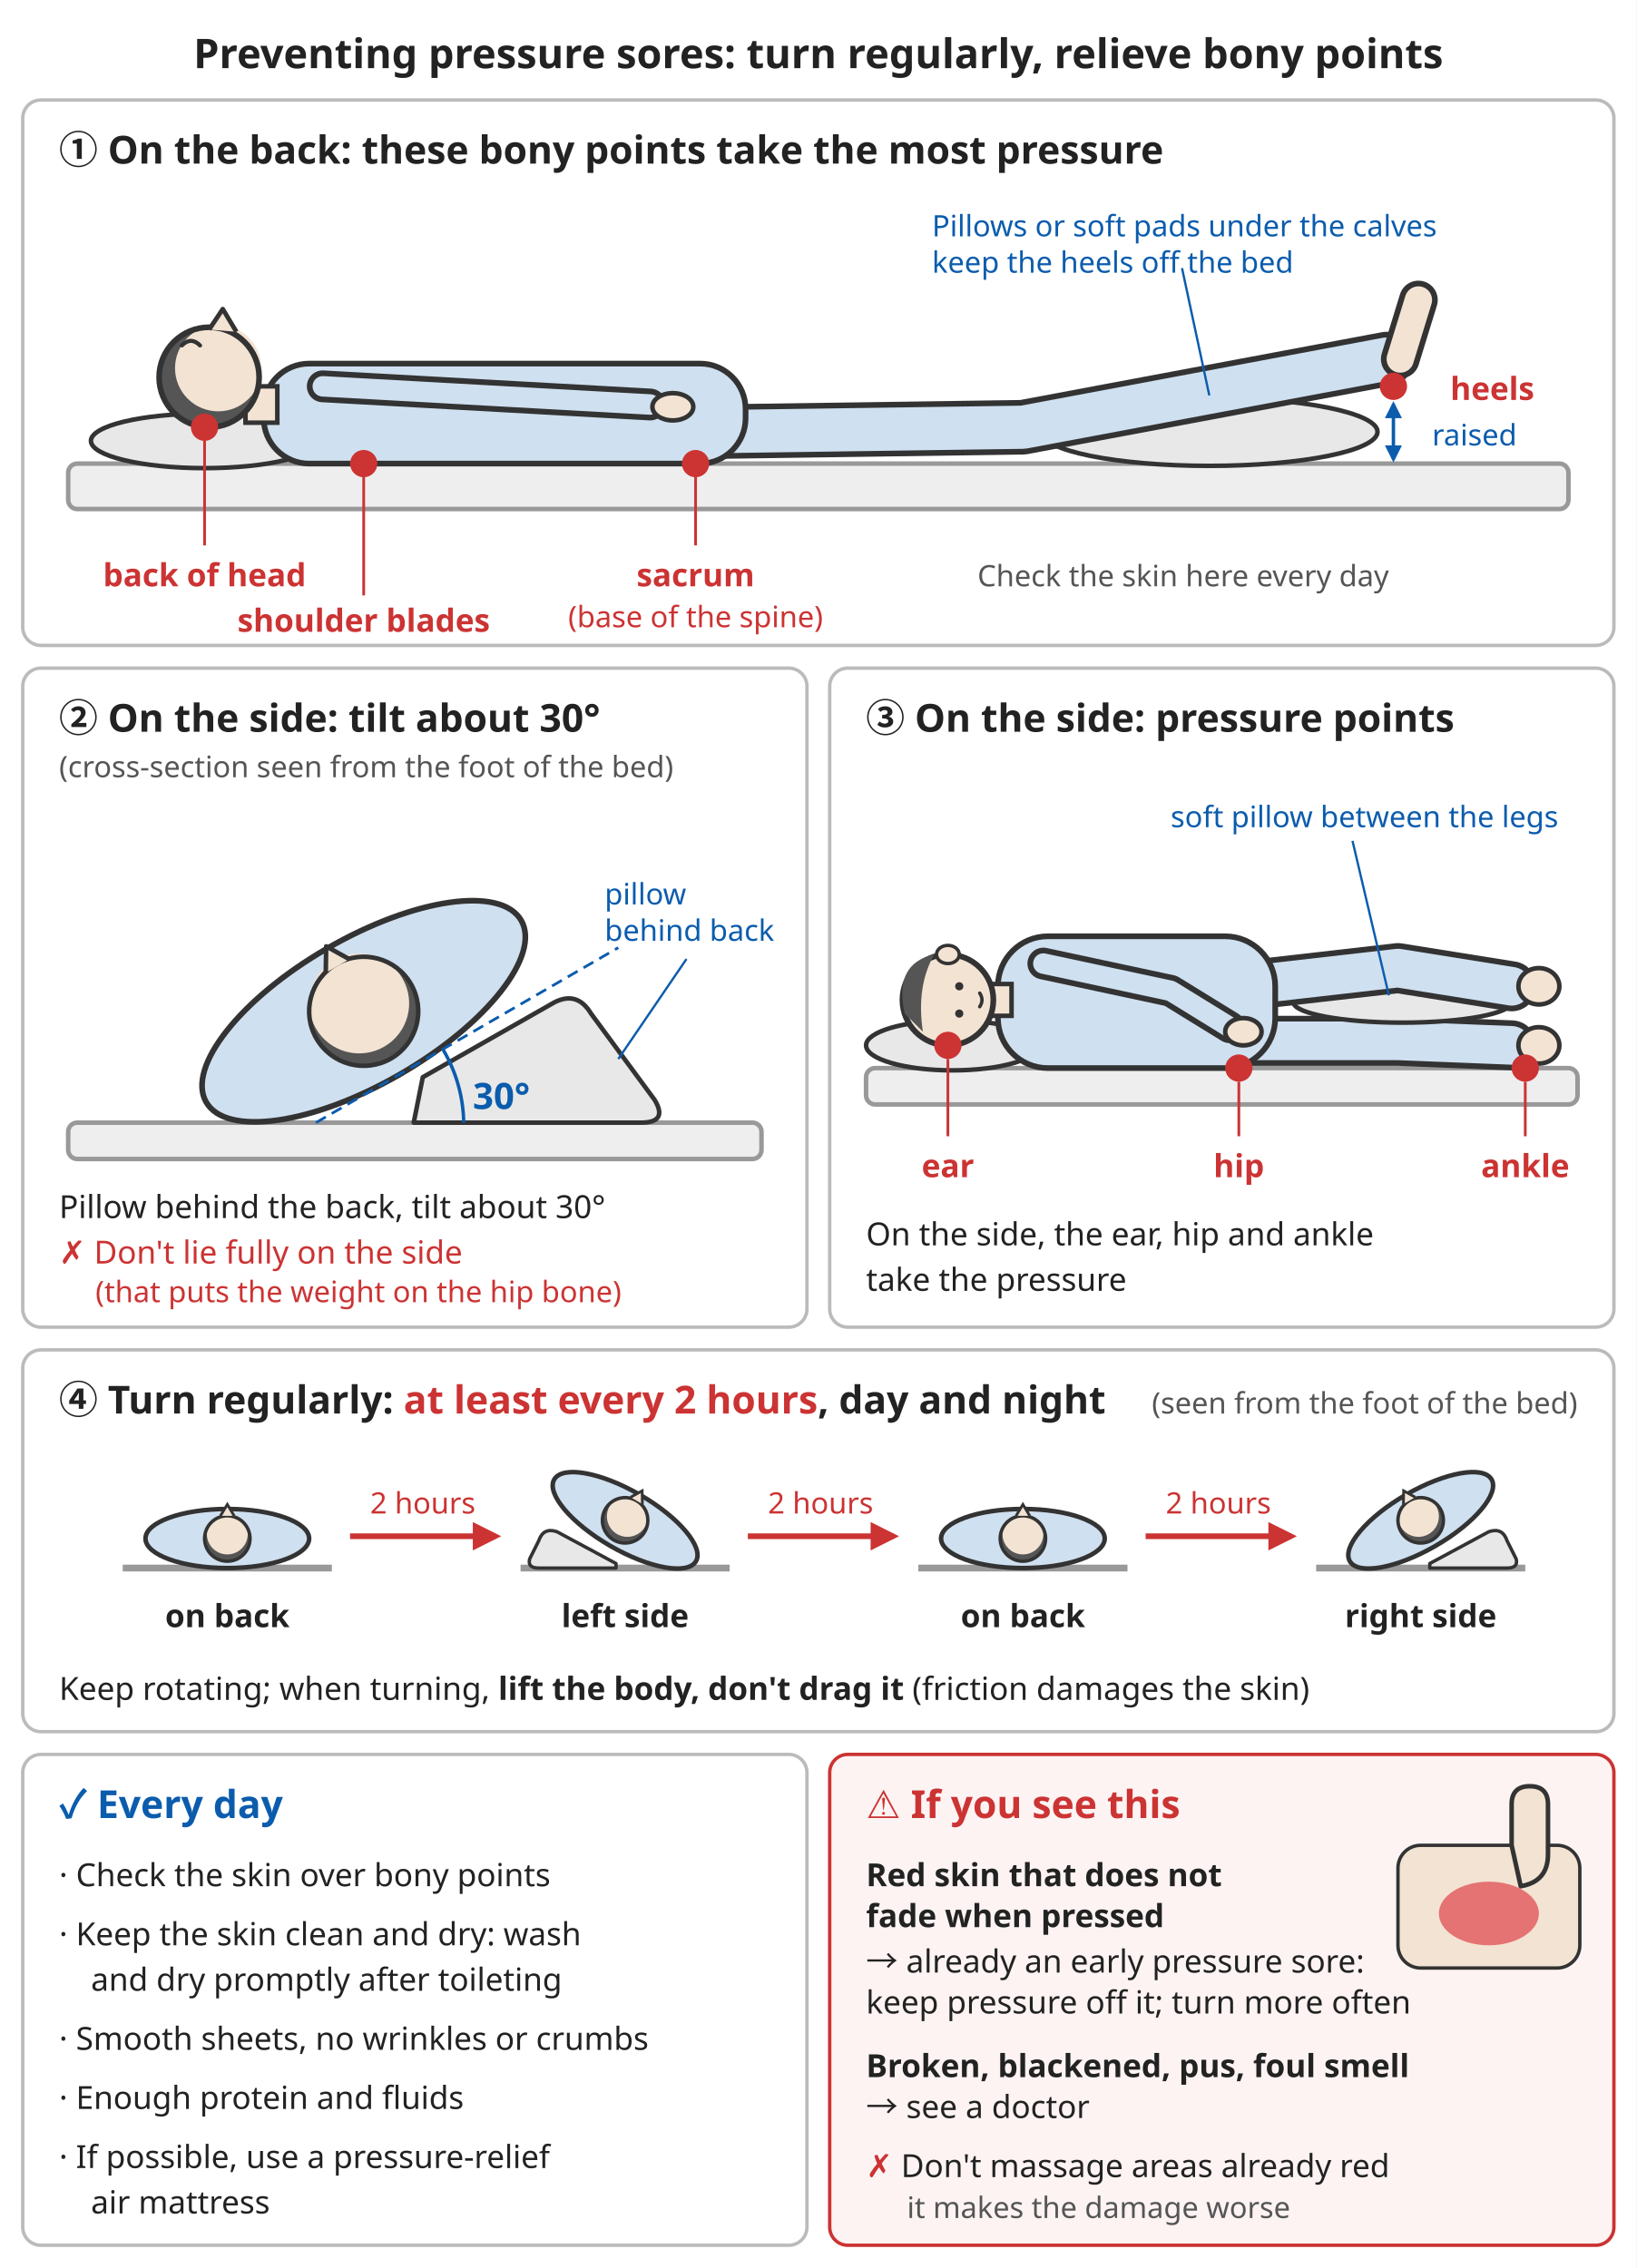
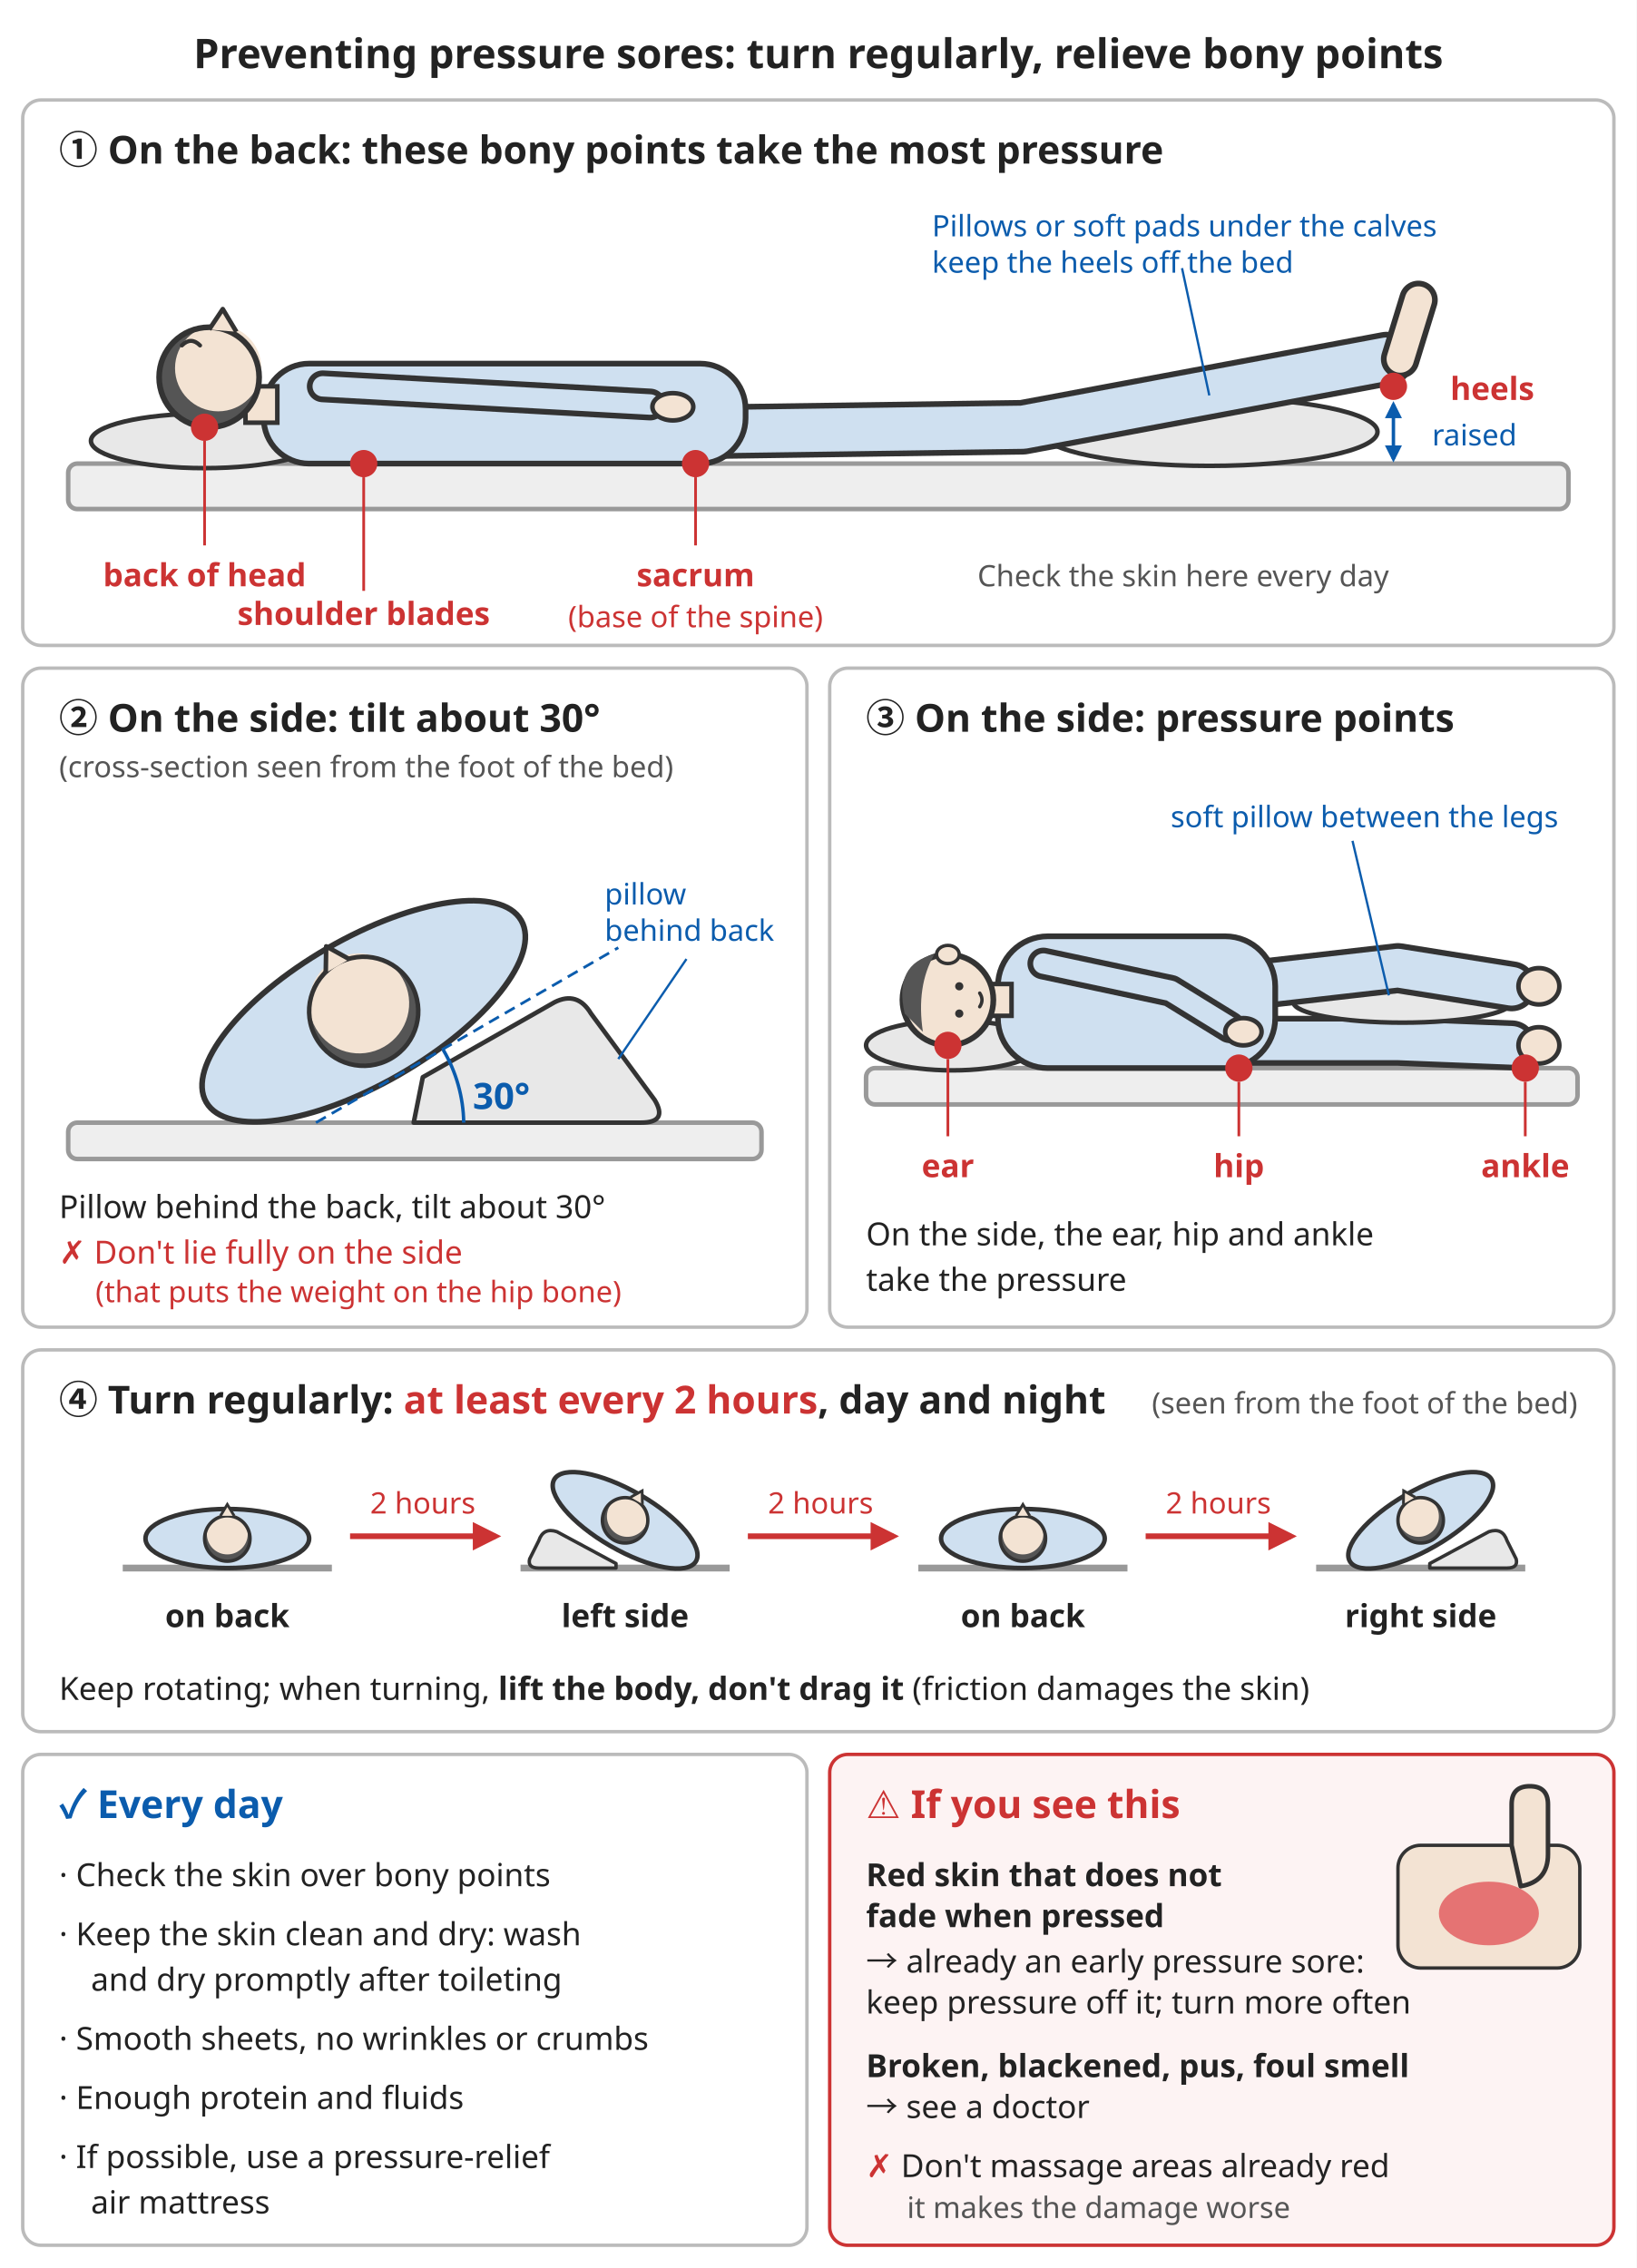
<svg xmlns="http://www.w3.org/2000/svg" viewBox="0 0 720 998" width="720" height="998" role="img" aria-label="Preventing pressure sores in people confined to bed: 1 lying on the back, the back of the head, shoulder blades, sacrum and heels take the most pressure; put pillows or soft pads under the calves so the heels are raised off the bed; 2 on the side, put a pillow behind the back and tilt the body about 30°; do not lie fully on the side with the weight on the hip bone; 3 on the side, the ear, hip and ankle take the pressure; put a soft pillow between the legs; 4 turn the person at least every 2 hours, day and night, rotating on the back, left side, on the back, right side; lift the body when turning, do not drag it; check the bony points every day, keep the skin clean and dry, keep the sheets smooth with no wrinkles or crumbs, give enough protein and fluids, and use a pressure-relief air mattress if possible; red skin that does not fade when pressed is already an early pressure sore: keep pressure off it and turn more often; broken, blackened, pus-filled or foul-smelling skin needs a doctor; do not massage areas that are already red">
  <rect width="100%" height="100%" fill="#fff" />
  <defs>
    <marker id="ar" viewBox="0 0 10 10" refX="8" refY="5" markerWidth="5" markerHeight="5" orient="auto-start-reverse">
      <path d="M0,0 L10,5 L0,10 Z" fill="#c33" />
    </marker>
    <marker id="ab" viewBox="0 0 10 10" refX="8" refY="5" markerWidth="5" markerHeight="5" orient="auto-start-reverse">
      <path d="M0,0 L10,5 L0,10 Z" fill="#0b5cad" />
    </marker>
    <g id="mSup">
      <line x1="-46" y1="20" x2="46" y2="20" stroke="#999" stroke-width="3" />
      <ellipse cx="0" cy="7" rx="36" ry="13" fill="#cfe0f0" stroke="#333" stroke-width="2" />
      <circle cx="0" cy="7" r="10" fill="#555" />
      <circle cx="0" cy="5" r="9" fill="#f3e3d3" />
      <circle cx="0" cy="7" r="10" fill="none" stroke="#333" stroke-width="1.5" />
      <path d="M-3,-3 L0,-8 L3,-3" fill="#f3e3d3" stroke="#333" stroke-width="1.2" />
    </g>
    <g id="mTilt">
      <line x1="-46" y1="20" x2="46" y2="20" stroke="#999" stroke-width="3" />
      <path d="M4,18 L30,4 Q36,2 38,8 L42,16 Q43,20 38,20 L4,20 Z" fill="#e8e8e8" stroke="#333" stroke-width="1.5" stroke-linejoin="round" />
      <g transform="translate(0,-1) rotate(-30)">
        <ellipse cx="0" cy="0" rx="36" ry="13" fill="#cfe0f0" stroke="#333" stroke-width="2" />
        <circle cx="0" cy="0" r="10" fill="#555" />
        <circle cx="0" cy="-2" r="9" fill="#f3e3d3" />
        <circle cx="0" cy="0" r="10" fill="none" stroke="#333" stroke-width="1.5" />
        <path d="M-3,-10 L0,-15 L3,-10" fill="#f3e3d3" stroke="#333" stroke-width="1.2" />
      </g>
    </g>
  </defs>
  <g font-family="'Noto Sans','Noto Sans CJK SC',Arial,sans-serif" font-size="14" fill="#222">
    <text x="360" y="30" font-size="18" font-weight="bold" text-anchor="middle">Preventing pressure sores: turn regularly, relieve bony points</text>
    <g transform="translate(10,44)">
      <rect x="0" y="0" width="700" height="240" rx="8" fill="none" stroke="#bbb" stroke-width="1.5" />
      <text x="16" y="28" font-size="17" font-weight="bold">① On the back: these bony points take the most pressure</text>
      <rect x="20" y="160" width="660" height="20" rx="4" fill="#eee" stroke="#999" stroke-width="2" />
      <ellipse cx="80" cy="150" rx="50" ry="12" fill="#e8e8e8" stroke="#333" stroke-width="2" />
      <ellipse cx="522" cy="146" rx="74" ry="15" fill="#e8e8e8" stroke="#333" stroke-width="2" />
      <g fill="none" stroke-linecap="round" stroke-linejoin="round">
        <path d="M300,146 L440,144 L600,114" stroke="#333" stroke-width="24" />
        <path d="M300,146 L440,144 L600,114" stroke="#cfe0f0" stroke-width="19" />
        <path d="M606,114 L614,88" stroke="#333" stroke-width="17" />
        <path d="M606,114 L614,88" stroke="#f3e3d3" stroke-width="12" />
      </g>
      <rect x="106" y="116" width="212" height="44" rx="20" fill="#cfe0f0" stroke="#333" stroke-width="2.5" />
      <g fill="none" stroke-linecap="round">
        <path d="M132,126 L276,134" stroke="#333" stroke-width="14" />
        <path d="M132,126 L276,134" stroke="#cfe0f0" stroke-width="9" />
      </g>
      <ellipse cx="286" cy="135" rx="9" ry="6" fill="#f3e3d3" stroke="#333" stroke-width="2" />
      <rect x="98" y="126" width="14" height="16" fill="#f3e3d3" stroke="#333" stroke-width="2" />
      <circle cx="82" cy="122" r="22" fill="#555" />
      <circle cx="86" cy="118" r="19" fill="#f3e3d3" />
      <circle cx="82" cy="122" r="22" fill="none" stroke="#333" stroke-width="2.5" />
      <path d="M82,101 L88,92 L94,102" fill="#f3e3d3" stroke="#333" stroke-width="2" stroke-linejoin="round" />
      <path d="M70,108 Q74,104 78,108" fill="none" stroke="#333" stroke-width="1.8" stroke-linecap="round" />
      <g fill="#c33">
        <circle cx="80" cy="144" r="6" />
        <circle cx="150" cy="160" r="6" />
        <circle cx="296" cy="160" r="6" />
        <circle cx="603" cy="126" r="6" />
      </g>
      <g stroke="#c33" stroke-width="1.2">
        <line x1="80" y1="150" x2="80" y2="196" />
-         <line x1="150" y1="166" x2="150" y2="218" />
+         <line x1="150" y1="166" x2="150" y2="216" />
        <line x1="296" y1="166" x2="296" y2="196" />
      </g>
      <g fill="#c33" font-weight="bold" text-anchor="middle">
        <text x="80" y="214">back of head</text>
-         <text x="150" y="234">shoulder blades</text>
+         <text x="150" y="231">shoulder blades</text>
        <text x="296" y="214">sacrum</text>
        <text x="296" y="232" font-size="13" font-weight="normal">(base of the spine)</text>
      </g>
      <path d="M603,134 L603,158" stroke="#0b5cad" stroke-width="1.5" marker-start="url(#ab)" marker-end="url(#ab)" />
      <text x="628" y="132" fill="#c33" font-weight="bold">heels</text>
      <text x="620" y="152" font-size="13" fill="#0b5cad">raised</text>
      <line x1="510" y1="74" x2="522" y2="130" stroke="#0b5cad" stroke-width="1" />
      <text x="400" y="60" font-size="13" fill="#0b5cad">Pillows or soft pads under the calves</text>
      <text x="400" y="76" font-size="13" fill="#0b5cad">keep the heels off the bed</text>
      <text x="420" y="214" font-size="13" fill="#555">Check the skin here every day</text>
    </g>
    <g transform="translate(10,294)">
      <rect x="0" y="0" width="345" height="290" rx="8" fill="none" stroke="#bbb" stroke-width="1.5" />
      <text x="16" y="28" font-size="17" font-weight="bold">② On the side: tilt about 30°</text>
      <text x="16" y="48" font-size="13" fill="#555">(cross-section seen from the foot of the bed)</text>
      <rect x="20" y="200" width="305" height="16" rx="4" fill="#eee" stroke="#999" stroke-width="2" />
      <path d="M172,200 L176,180 L234,147 Q244,142 250,152 L278,190 Q284,200 272,200 Z" fill="#e8e8e8" stroke="#333" stroke-width="2" stroke-linejoin="round" />
      <g transform="translate(150,151) rotate(-30)">
        <ellipse cx="0" cy="0" rx="80" ry="32" fill="#cfe0f0" stroke="#333" stroke-width="2.5" />
        <circle cx="0" cy="0" r="24" fill="#555" />
        <circle cx="0" cy="-4" r="22" fill="#f3e3d3" />
        <circle cx="0" cy="0" r="24" fill="none" stroke="#333" stroke-width="2" />
        <path d="M-6,-23 L0,-33 L6,-23" fill="#f3e3d3" stroke="#333" stroke-width="2" stroke-linejoin="round" />
      </g>
      <line x1="129" y1="200" x2="262" y2="123" stroke="#0b5cad" stroke-width="1.2" stroke-dasharray="5 3" />
      <path d="M194,200 A65,65 0 0 0 185,168" fill="none" stroke="#0b5cad" stroke-width="1.5" />
      <text x="198" y="194" font-size="16" font-weight="bold" fill="#0b5cad">30°</text>
      <line x1="292" y1="128" x2="262" y2="172" stroke="#0b5cad" stroke-width="1" />
      <text x="256" y="104" font-size="13" fill="#0b5cad">pillow</text>
      <text x="256" y="120" font-size="13" fill="#0b5cad">behind back</text>
      <text x="16" y="242">Pillow behind the back, tilt about 30°</text>
      <text x="16" y="262" fill="#c33">
        <tspan font-weight="bold">✗</tspan> Don't lie fully on the side</text>
      <text x="32" y="279" font-size="13" fill="#c33">(that puts the weight on the hip bone)</text>
    </g>
    <g transform="translate(365,294)">
      <rect x="0" y="0" width="345" height="290" rx="8" fill="none" stroke="#bbb" stroke-width="1.5" />
      <text x="16" y="28" font-size="17" font-weight="bold">③ On the side: pressure points</text>
      <rect x="16" y="176" width="313" height="16" rx="4" fill="#eee" stroke="#999" stroke-width="2" />
      <ellipse cx="54" cy="166" rx="38" ry="11" fill="#e8e8e8" stroke="#333" stroke-width="2" />
      <g fill="none" stroke-linecap="round" stroke-linejoin="round">
        <path d="M180,164 L250,164 L300,166" stroke="#333" stroke-width="22" />
        <path d="M180,164 L250,164 L300,166" stroke="#cfe0f0" stroke-width="17" />
      </g>
      <ellipse cx="252" cy="147" rx="48" ry="9" fill="#e8e8e8" stroke="#333" stroke-width="2" />
      <g fill="none" stroke-linecap="round" stroke-linejoin="round">
        <path d="M180,140 L250,132 L300,140" stroke="#333" stroke-width="22" />
        <path d="M180,140 L250,132 L300,140" stroke="#cfe0f0" stroke-width="17" />
      </g>
      <ellipse cx="312" cy="140" rx="9" ry="8" fill="#f3e3d3" stroke="#333" stroke-width="2" />
      <ellipse cx="312" cy="166" rx="9" ry="8" fill="#f3e3d3" stroke="#333" stroke-width="2" />
      <rect x="74" y="118" width="122" height="58" rx="22" fill="#cfe0f0" stroke="#333" stroke-width="2.5" />
      <g fill="none" stroke-linecap="round" stroke-linejoin="round">
        <path d="M94,130 L150,142 L176,158" stroke="#333" stroke-width="14" />
        <path d="M94,130 L150,142 L176,158" stroke="#cfe0f0" stroke-width="9" />
      </g>
      <ellipse cx="182" cy="160" rx="8" ry="6" fill="#f3e3d3" stroke="#333" stroke-width="2" />
      <rect x="68" y="139" width="12" height="14" fill="#f3e3d3" stroke="#333" stroke-width="2" />
      <circle cx="52" cy="146" r="20" fill="#f3e3d3" stroke="#333" stroke-width="2.5" />
      <path d="M33,152 Q28,130 46,126 Q38,140 41,160 Z" fill="#555" />
      <ellipse cx="52" cy="126" rx="5" ry="4" fill="#f3e3d3" stroke="#333" stroke-width="1.5" />
      <circle cx="57" cy="140" r="1.8" fill="#333" />
      <circle cx="57" cy="152" r="1.8" fill="#333" />
      <path d="M66,143 Q68,146 66,149" fill="none" stroke="#333" stroke-width="1.5" stroke-linecap="round" />
      <g fill="#c33">
        <circle cx="52" cy="166" r="6" />
        <circle cx="180" cy="176" r="6" />
        <circle cx="306" cy="176" r="6" />
      </g>
      <g stroke="#c33" stroke-width="1.2">
        <line x1="52" y1="172" x2="52" y2="206" />
        <line x1="180" y1="182" x2="180" y2="206" />
        <line x1="306" y1="182" x2="306" y2="206" />
      </g>
      <g fill="#c33" font-weight="bold" text-anchor="middle">
        <text x="52" y="224">ear</text>
        <text x="180" y="224">hip</text>
        <text x="306" y="224">ankle</text>
      </g>
      <line x1="230" y1="76" x2="246" y2="144" stroke="#0b5cad" stroke-width="1" />
      <text x="150" y="70" font-size="13" fill="#0b5cad">soft pillow between the legs</text>
      <text x="16" y="254">On the side, the ear, hip and ankle</text>
      <text x="16" y="274">take the pressure</text>
    </g>
    <g transform="translate(10,594)">
      <rect x="0" y="0" width="700" height="168" rx="8" fill="none" stroke="#bbb" stroke-width="1.5" />
      <text x="16" y="28" font-size="17" font-weight="bold">④ Turn regularly: <tspan fill="#c33">at least every 2 hours</tspan>, day and night</text>
      <use href="#mSup" transform="translate(90,76)" />
      <use href="#mTilt" transform="translate(265,76) scale(-1,1)" />
      <use href="#mSup" transform="translate(440,76)" />
      <use href="#mTilt" transform="translate(615,76)" />
      <g text-anchor="middle" font-weight="bold">
        <text x="90" y="122">on back</text>
        <text x="265" y="122">left side</text>
        <text x="440" y="122">on back</text>
        <text x="615" y="122">right side</text>
      </g>
      <g stroke="#c33" stroke-width="2.5" fill="none">
        <path d="M144,82 L208,82" marker-end="url(#ar)" />
        <path d="M319,82 L383,82" marker-end="url(#ar)" />
        <path d="M494,82 L558,82" marker-end="url(#ar)" />
      </g>
      <g font-size="13" fill="#c33" text-anchor="middle">
        <text x="176" y="72">2 hours</text>
        <text x="351" y="72">2 hours</text>
        <text x="526" y="72">2 hours</text>
      </g>
      <text x="16" y="154" font-size="14">Keep rotating; when turning, <tspan font-weight="bold">lift the body, don't drag it</tspan> (friction damages the skin)</text>
      <text x="684" y="28" font-size="13" fill="#555" text-anchor="end">(seen from the foot of the bed)</text>
    </g>
    <g transform="translate(10,772)">
      <rect x="0" y="0" width="345" height="216" rx="8" fill="none" stroke="#bbb" stroke-width="1.5" />
      <text x="16" y="28" font-size="17" font-weight="bold" fill="#0b5cad">✓ Every day</text>
      <text x="16" y="58">· Check the skin over bony points</text>
      <text x="16" y="84">· Keep the skin clean and dry: wash</text>
      <text x="30" y="104">and dry promptly after toileting</text>
      <text x="16" y="130">· Smooth sheets, no wrinkles or crumbs</text>
      <text x="16" y="156">· Enough protein and fluids</text>
      <text x="16" y="182">· If possible, use a pressure-relief</text>
      <text x="30" y="202">air mattress</text>
    </g>
    <g transform="translate(365,772)">
      <rect x="0" y="0" width="345" height="216" rx="8" fill="#fdf3f3" stroke="#c33" stroke-width="1.5" />
      <text x="16" y="28" font-size="17" font-weight="bold" fill="#c33">⚠️ If you see this</text>
      <rect x="250" y="40" width="80" height="54" rx="10" fill="#f3e3d3" stroke="#333" stroke-width="1.5" />
      <ellipse cx="290" cy="70" rx="22" ry="14" fill="#e57373" />
      <path d="M300,40 L300,22 Q300,14 308,14 Q316,14 316,22 L316,44 Q316,56 304,58 Z" fill="#f3e3d3" stroke="#333" stroke-width="2" stroke-linejoin="round" />
      <text x="16" y="58">
        <tspan font-weight="bold">Red skin that does not</tspan>
      </text>
      <text x="16" y="76">
        <tspan font-weight="bold">fade when pressed</tspan>
      </text>
      <text x="16" y="96">→ already an early pressure sore:</text>
      <text x="16" y="114">keep pressure off it; turn more often</text>
      <text x="16" y="142">
        <tspan font-weight="bold">Broken, blackened, pus, foul smell</tspan>
      </text>
      <text x="16" y="160">→ see a doctor</text>
      <text x="16" y="186">
        <tspan fill="#c33" font-weight="bold">✗</tspan> Don't massage areas already red</text>
      <text x="34" y="204" font-size="13" fill="#555">it makes the damage worse</text>
    </g>
  </g>
</svg>
